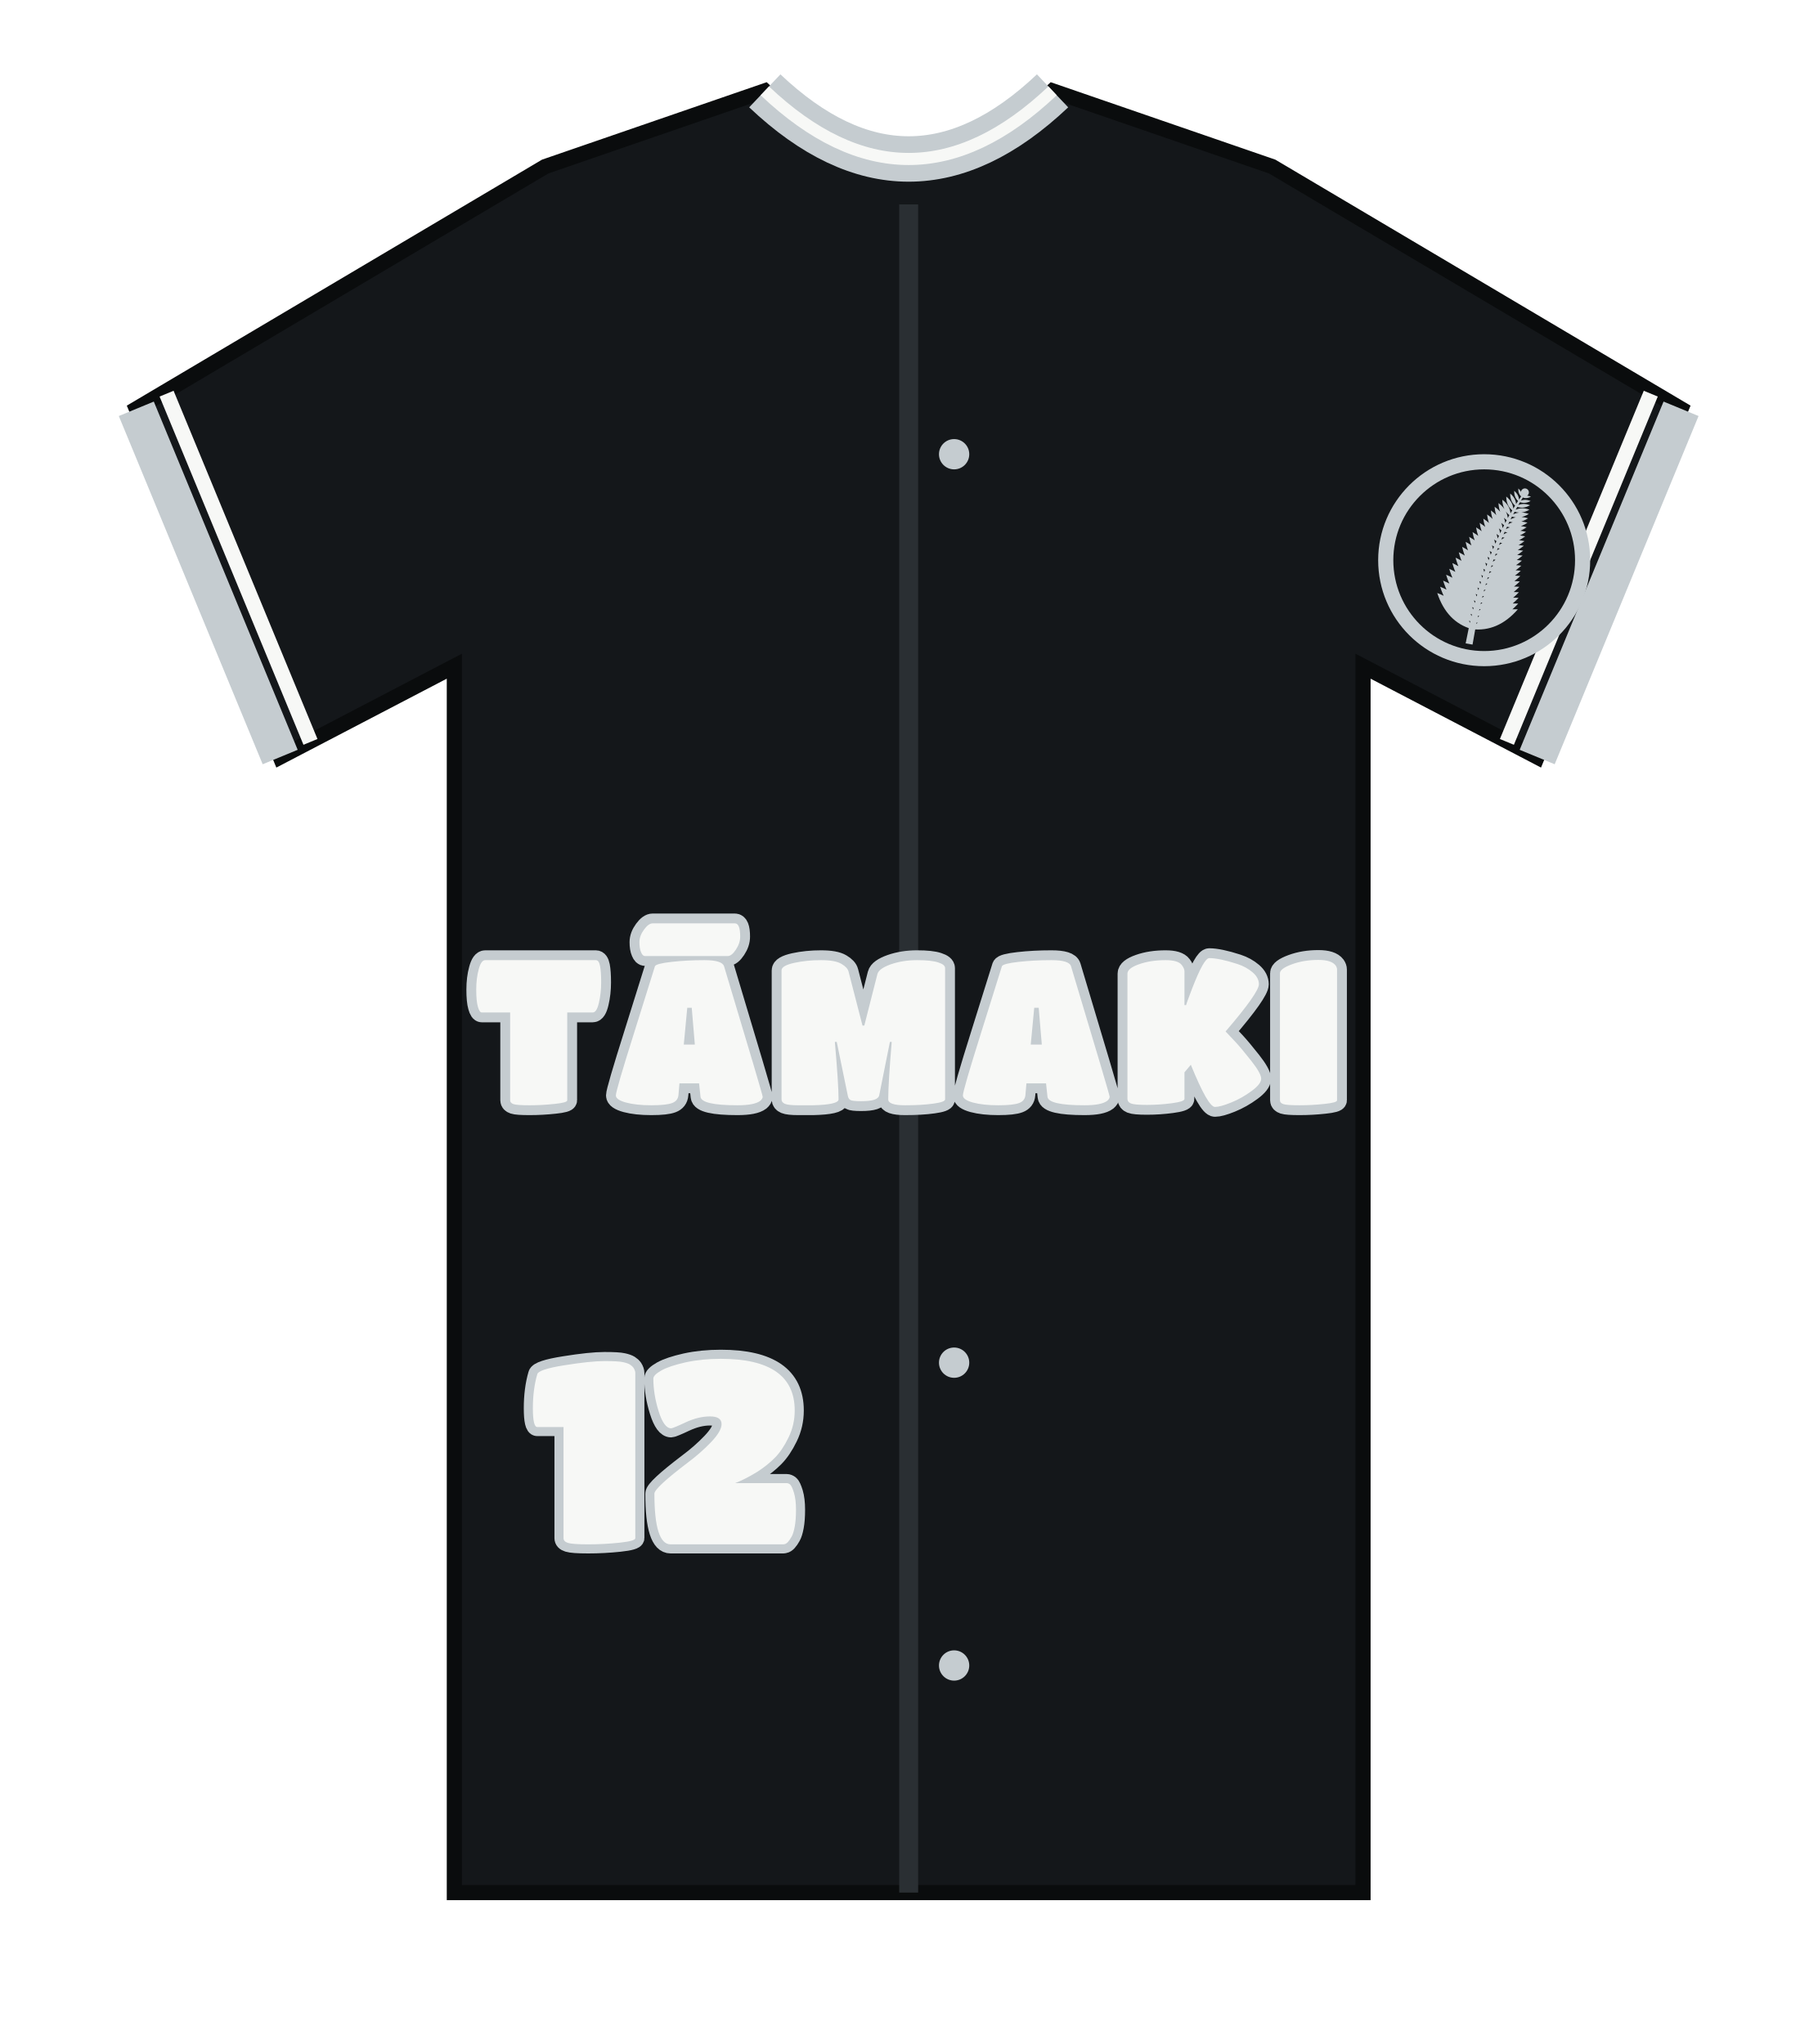
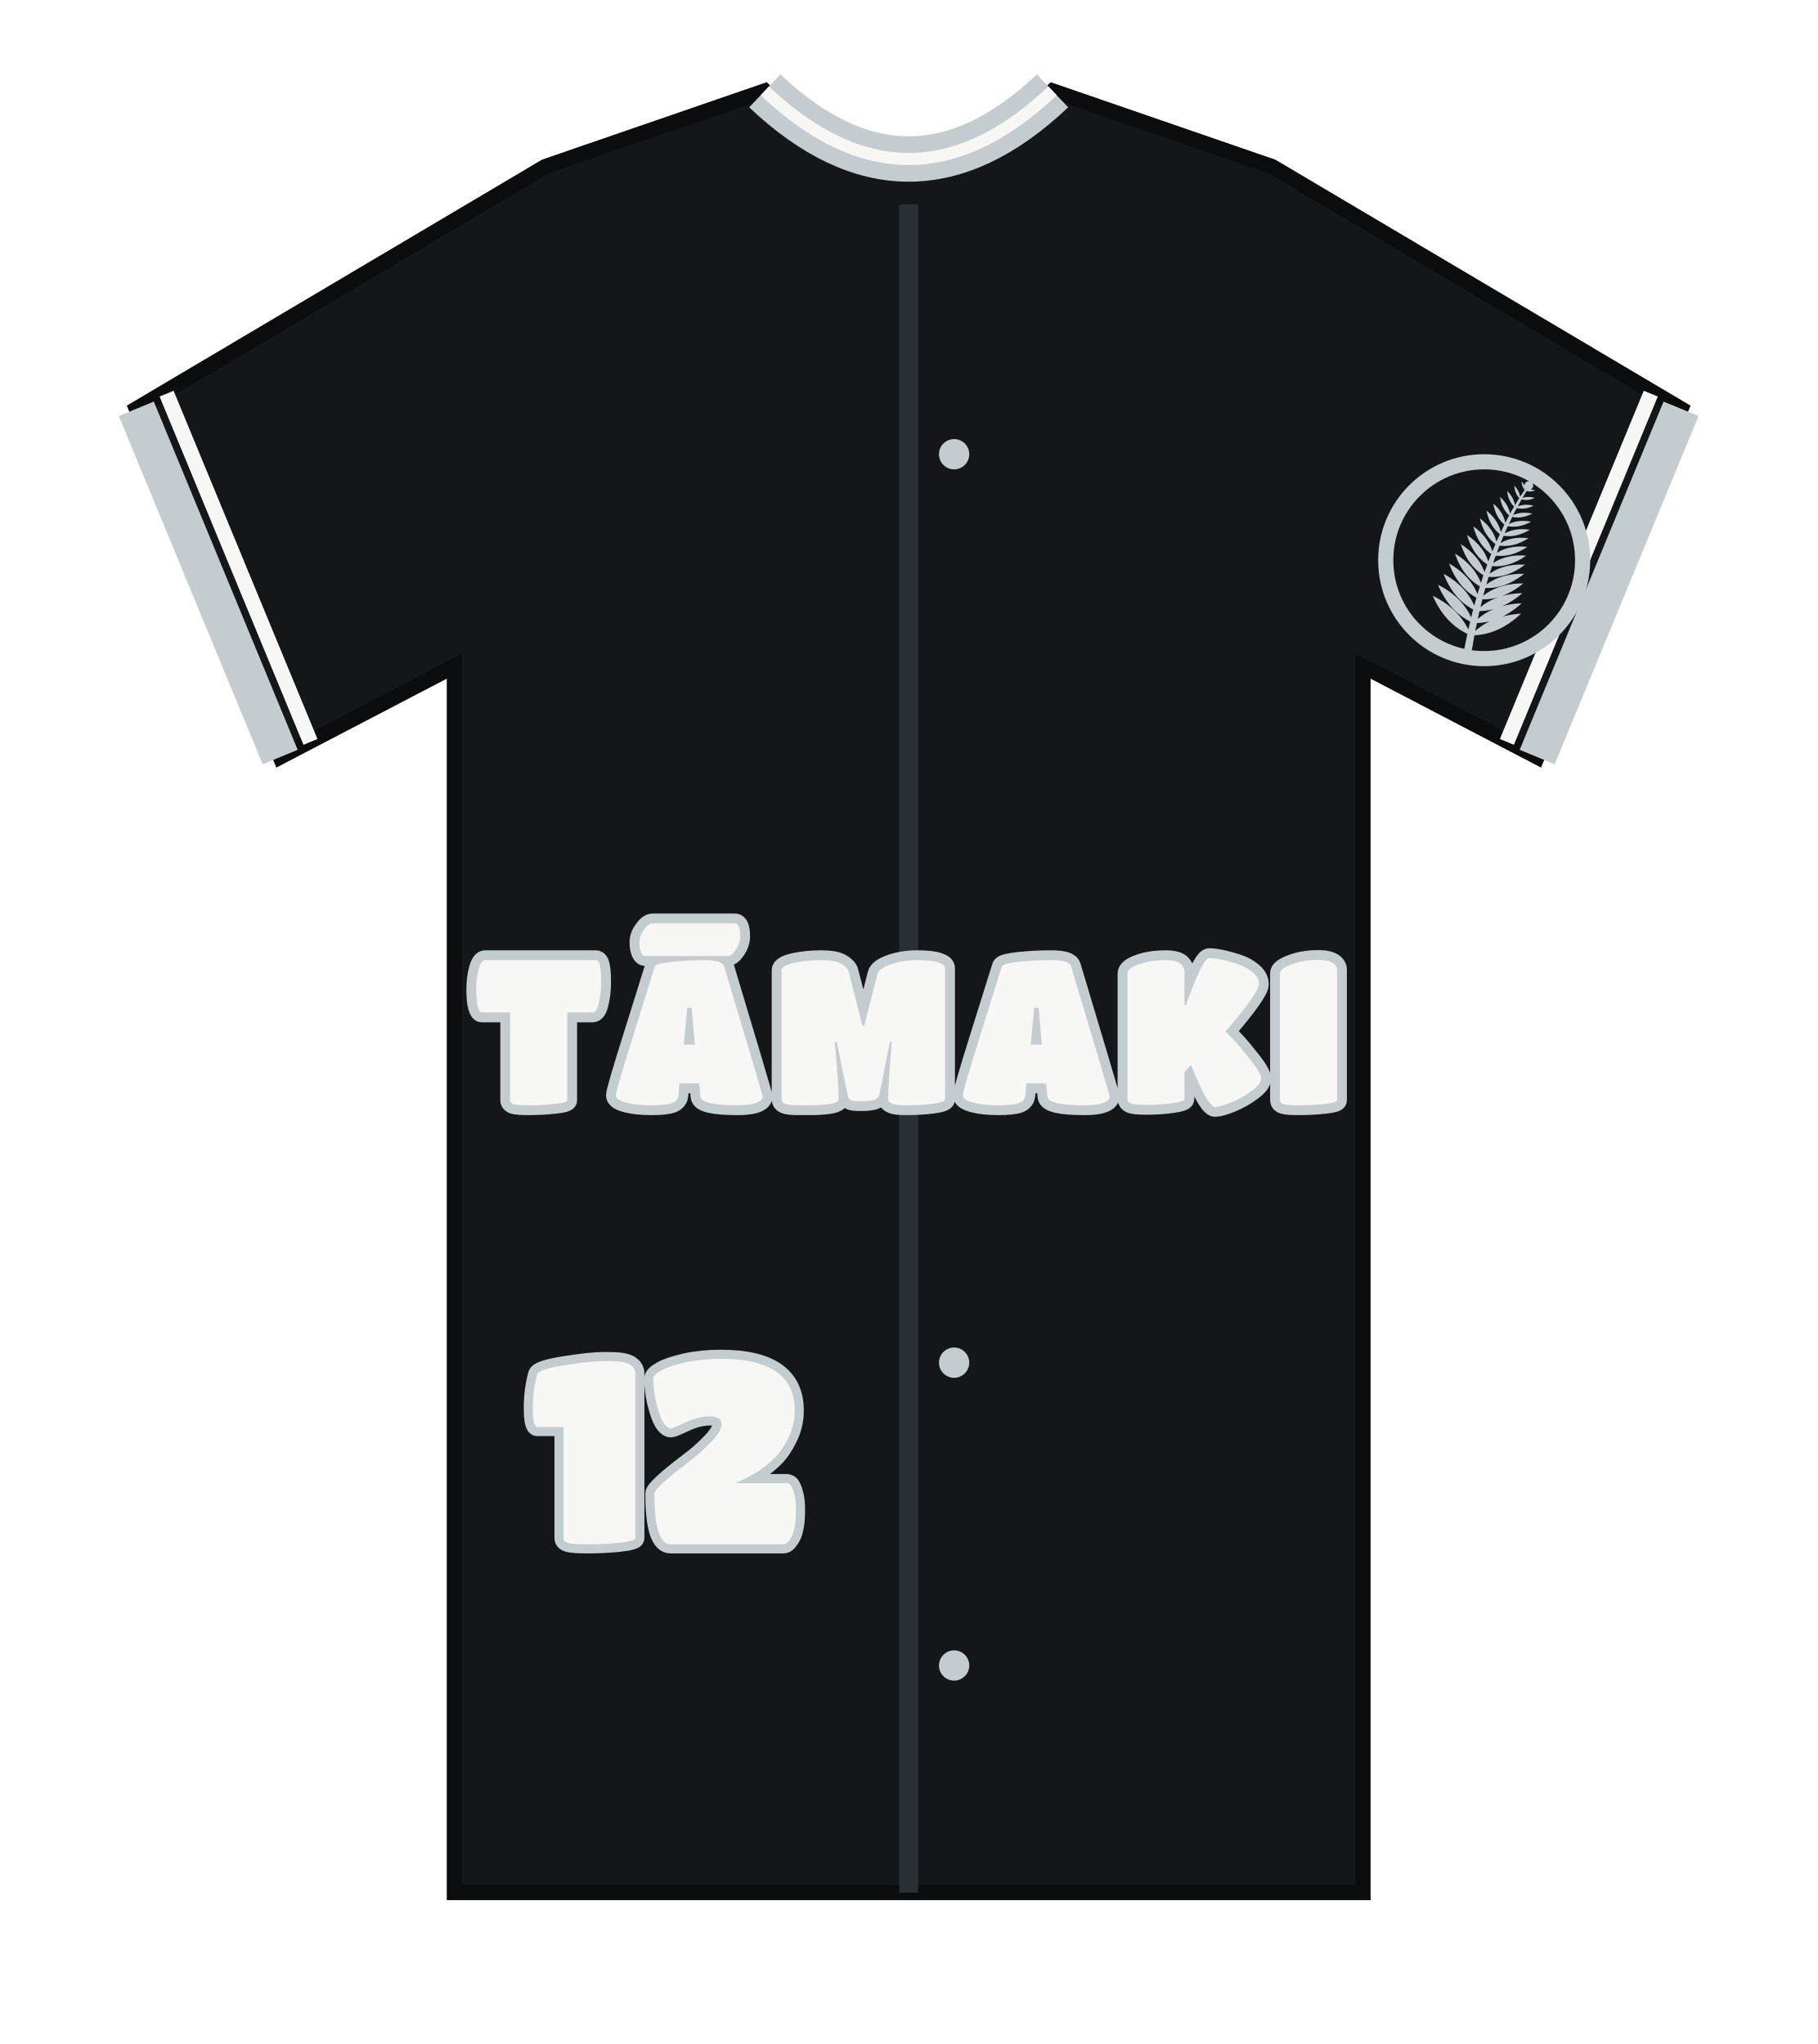
<svg xmlns="http://www.w3.org/2000/svg" viewBox="0 0 240 270" width="240" height="270" role="img" aria-label="Auckland jersey away">
  <defs>
    <path id="jersey" d="M72 22 L101 12 Q120 30 139 12 L168 22 L222 54 L203 100 L180 88 L180 250 L60 250 L60 88 L37 100 L18 54 Z" />
    <path id="fern" d="M2.2 0 L2.2 -11.7 L2.6 -23.1 L3.3 -34 L4.4 -44.6 L5.9 -54.8 L7.7 -64.5 L9.9 -73.9 L12.4 -82.9 L15.3 -91.5 L18.5 -99.8 L17.5 -100.2 L13.9 -92.1 L10.6 -83.5 L7.8 -74.5 L5.3 -65.1 L3.1 -55.2 L1.3 -45 L-0.1 -34.4 L-1.2 -23.3 L-1.9 -11.9 L-2.2 0 Z M0.1 -9.5 Q16.5 -10.4 26.4 -26.8 Q7.4 -24.1 0.1 -9.5 Z M0.1 -9.5 Q-6.5 -24.5 -25.3 -28.1 Q-16.2 -11.2 0.1 -9.5 Z M0.3 -13.9 Q16.1 -14.7 26 -30.4 Q7.5 -28 0.3 -13.9 Z M0.3 -13.9 Q-6 -28.5 -24.2 -32.3 Q-15.5 -15.8 0.3 -13.9 Z M0.4 -18.3 Q15.8 -18.8 25.6 -34 Q7.7 -31.9 0.4 -18.3 Z M0.4 -18.3 Q-5.4 -32.5 -23 -36.4 Q-14.8 -20.3 0.4 -18.3 Z M0.7 -22.6 Q15.6 -22.9 25.2 -37.5 Q7.9 -35.7 0.7 -22.6 Z M0.7 -22.6 Q-4.8 -36.5 -21.8 -40.4 Q-14.1 -24.8 0.7 -22.6 Z M1 -26.9 Q15.4 -27 24.9 -40.9 Q8.1 -39.4 1 -26.9 Z M1 -26.9 Q-4.1 -40.3 -20.5 -44.4 Q-13.2 -29.2 1 -26.9 Z M1.3 -31.1 Q15.2 -31 24.6 -44.3 Q8.3 -43.1 1.3 -31.1 Z M1.3 -31.1 Q-3.4 -44.1 -19.2 -48.3 Q-12.4 -33.5 1.3 -31.1 Z M1.7 -35.2 Q15.1 -35 24.3 -47.7 Q8.6 -46.7 1.7 -35.2 Z M1.7 -35.2 Q-2.7 -47.9 -17.8 -52 Q-11.4 -37.7 1.7 -35.2 Z M2.2 -39.3 Q15 -38.9 24 -51 Q9 -50.3 2.2 -39.3 Z M2.2 -39.3 Q-1.9 -51.5 -16.4 -55.7 Q-10.4 -41.9 2.2 -39.3 Z M2.7 -43.3 Q15 -42.7 23.8 -54.2 Q9.4 -53.7 2.7 -43.3 Z M2.7 -43.3 Q-1.1 -55.1 -14.9 -59.4 Q-9.4 -46 2.7 -43.3 Z M3.2 -47.3 Q15 -46.6 23.6 -57.4 Q9.8 -57.2 3.2 -47.3 Z M3.2 -47.3 Q-0.2 -58.6 -13.3 -62.9 Q-8.3 -50 3.2 -47.3 Z M3.9 -51.2 Q15.1 -50.3 23.5 -60.6 Q10.2 -60.5 3.9 -51.2 Z M3.9 -51.2 Q0.8 -62.1 -11.7 -66.4 Q-7.1 -54 3.9 -51.2 Z M4.5 -55.1 Q15.2 -54.1 23.3 -63.7 Q10.7 -63.8 4.5 -55.1 Z M4.5 -55.1 Q1.7 -65.5 -10.1 -69.7 Q-5.9 -57.9 4.5 -55.1 Z M5.2 -58.9 Q15.4 -57.8 23.2 -66.8 Q11.3 -67.1 5.2 -58.9 Z M5.2 -58.9 Q2.8 -68.8 -8.4 -73 Q-4.6 -61.7 5.2 -58.9 Z M6 -62.6 Q15.6 -61.4 23.1 -69.8 Q11.8 -70.3 6 -62.6 Z M6 -62.6 Q3.8 -72 -6.7 -76.2 Q-3.2 -65.4 6 -62.6 Z M6.8 -66.3 Q15.8 -65 23 -72.8 Q12.4 -73.4 6.8 -66.3 Z M6.8 -66.3 Q4.9 -75.2 -4.9 -79.2 Q-1.8 -69.1 6.8 -66.3 Z M7.7 -69.9 Q16.1 -68.5 23 -75.7 Q13.1 -76.5 7.7 -69.9 Z M7.7 -69.9 Q6.1 -78.2 -3 -82.2 Q-0.3 -72.7 7.7 -69.9 Z M8.6 -73.5 Q16.4 -72.1 22.9 -78.6 Q13.7 -79.5 8.6 -73.5 Z M8.6 -73.5 Q7.2 -81.2 -1.1 -85.1 Q1.2 -76.2 8.6 -73.5 Z M9.6 -77 Q16.7 -75.5 22.9 -81.5 Q14.4 -82.4 9.6 -77 Z M9.6 -77 Q8.5 -84.2 0.8 -87.8 Q2.8 -79.6 9.6 -77 Z M10.6 -80.4 Q17.1 -79 22.8 -84.3 Q15.1 -85.3 10.6 -80.4 Z M10.6 -80.4 Q9.7 -87 2.8 -90.5 Q4.5 -82.9 10.6 -80.4 Z M11.7 -83.8 Q17.5 -82.4 22.8 -87.1 Q15.8 -88.2 11.7 -83.8 Z M11.7 -83.8 Q11 -89.8 4.8 -93 Q6.2 -86.2 11.7 -83.8 Z M12.9 -87.1 Q18 -85.8 22.7 -89.8 Q16.6 -90.9 12.9 -87.1 Z M12.9 -87.1 Q12.3 -92.4 6.9 -95.4 Q8 -89.3 12.9 -87.1 Z M14 -90.4 Q18.5 -89.2 22.6 -92.6 Q17.3 -93.6 14 -90.4 Z M14 -90.4 Q13.7 -95 9 -97.7 Q9.9 -92.4 14 -90.4 Z M15.3 -93.6 Q19 -92.5 22.5 -95.3 Q18.1 -96.2 15.3 -93.6 Z M15.3 -93.6 Q15.1 -97.5 11.2 -99.8 Q11.9 -95.3 15.3 -93.6 Z M16.6 -96.8 Q19.4 -95.8 22.2 -98 Q18.8 -98.8 16.6 -96.8 Z M16.6 -96.8 Q16.5 -99.8 13.5 -101.7 Q13.9 -98.2 16.6 -96.8 Z M18 -100 m-2.5 0 a2.5 2.5 0 1 0 5 0 a2.5 2.5 0 1 0 -5 0 Z" />
+     <path id="fern-logo" d="M2.2 0 L2.2 -11.7 L2.6 -23.1 L3.3 -34 L4.4 -44.6 L5.9 -54.8 L7.7 -64.5 L9.9 -73.9 L12.4 -82.9 L15.3 -91.5 L18.5 -99.8 L17.5 -100.2 L13.9 -92.1 L10.6 -83.5 L7.8 -74.5 L5.3 -65.1 L3.1 -55.2 L1.3 -45 L-0.1 -34.4 L-1.2 -23.3 L-1.9 -11.9 L-2.2 0 Z M0.1 -9.5 Q15.4 -12 26.4 -26.8 Q8.5 -22.5 0.1 -9.5 Z M0.1 -9.5 Q-7.6 -22.9 -25.3 -28.1 Q-15.1 -12.8 0.1 -9.5 Z M0.4 -16.7 Q15 -18.9 25.7 -32.7 Q8.6 -29 0.4 -16.7 Z M0.4 -16.7 Q-6.7 -29.7 -23.5 -34.9 Q-14 -20.2 0.4 -16.7 Z M0.8 -23.8 Q14.6 -25.6 25.1 -38.5 Q8.8 -35.3 0.8 -23.8 Z M0.8 -23.8 Q-5.7 -36.3 -21.4 -41.6 Q-12.8 -27.4 0.8 -23.8 Z M1.3 -30.8 Q14.4 -32.1 24.6 -44.1 Q9.1 -41.4 1.3 -30.8 Z M1.3 -30.8 Q-4.5 -42.6 -19.3 -48 Q-11.4 -34.4 1.3 -30.8 Z M2 -37.6 Q14.4 -38.5 24.1 -49.6 Q9.6 -47.4 2 -37.6 Z M2 -37.6 Q-3.2 -48.8 -17 -54.2 Q-9.9 -41.2 2 -37.6 Z M2.8 -44.2 Q14.4 -44.8 23.8 -54.9 Q10.1 -53.2 2.8 -44.2 Z M2.8 -44.2 Q-1.8 -54.8 -14.6 -60.1 Q-8.2 -47.9 2.8 -44.2 Z M3.8 -50.7 Q14.5 -51 23.5 -60.1 Q10.7 -58.9 3.8 -50.7 Z M3.8 -50.7 Q-0.3 -60.7 -12 -65.9 Q-6.4 -54.4 3.8 -50.7 Z M4.9 -57 Q14.8 -57 23.3 -65.2 Q11.5 -64.4 4.9 -57 Z M4.9 -57 Q1.4 -66.3 -9.3 -71.4 Q-4.4 -60.6 4.9 -57 Z M6.1 -63.1 Q15.2 -62.9 23.1 -70.2 Q12.3 -69.7 6.1 -63.1 Z M6.1 -63.1 Q3.2 -71.7 -6.4 -76.6 Q-2.2 -66.7 6.1 -63.1 Z M7.5 -69.1 Q15.6 -68.7 23 -75.1 Q13.3 -74.9 7.5 -69.1 Z M7.5 -69.1 Q5.1 -76.9 -3.4 -81.6 Q0.1 -72.6 7.5 -69.1 Z M9 -75 Q16.2 -74.4 22.9 -79.8 Q14.3 -79.9 9 -75 Z M9 -75 Q7.1 -81.9 -0.3 -86.3 Q2.6 -78.2 9 -75 Z M10.7 -80.7 Q16.9 -80 22.8 -84.5 Q15.4 -84.8 10.7 -80.7 Z M10.7 -80.7 Q9.2 -86.7 2.9 -90.7 Q5.2 -83.6 10.7 -80.7 Z M12.5 -86.2 Q17.7 -85.4 22.7 -89.1 Q16.6 -89.5 12.5 -86.2 Z M12.5 -86.2 Q11.4 -91.3 6.3 -94.8 Q8 -88.8 12.5 -86.2 Z M14.5 -91.6 Q18.5 -90.8 22.6 -93.6 Q17.7 -94.1 14.5 -91.6 Z M14.5 -91.6 Q13.8 -95.6 9.8 -98.5 Q11 -93.7 14.5 -91.6 Z M16.6 -96.8 Q19.4 -96.2 22.2 -98 Q18.9 -98.4 16.6 -96.8 Z M16.6 -96.8 Q16.2 -99.6 13.5 -101.7 Q14.2 -98.4 16.6 -96.8 Z M18 -100 m-2.5 0 a2.5 2.5 0 1 0 5 0 a2.5 2.5 0 1 0 -5 0 Z" />
  </defs>
  <use href="#jersey" fill="#14171A" stroke="#0A0C0D" stroke-width="2" />
  <path d="M101 12 Q120 30 139 12" fill="none" stroke="#C5CCD0" stroke-width="6" />
  <path d="M101 12 Q120 30 139 12" fill="none" stroke="#F7F8F6" stroke-width="1.6" />
  <path d="M120 27 V250" stroke="#2A2F33" stroke-width="2.5" />
  <g fill="#C5CCD0">
    <circle cx="126" cy="60" r="2" />
    <circle cx="126" cy="180" r="2" />
    <circle cx="126" cy="220" r="2" />
  </g>
  <path d="M37 100 L18 54" stroke="#C5CCD0" stroke-width="5" />
  <path d="M203 100 L222 54" stroke="#C5CCD0" stroke-width="5" />
  <path d="M41 98 L22 52" stroke="#F7F8F6" stroke-width="2" />
  <path d="M199 98 L218 52" stroke="#F7F8F6" stroke-width="2" />
  <path d="M67.37 145.35V133.74H63.62Q63.32 133.74 63.11 132.99Q62.89 132.23 62.89 130.73Q62.89 129.23 63.22 128.03Q63.54 126.83 64.08 126.83H78.69Q79.09 126.83 79.24 127.59Q79.39 128.34 79.39 129.77Q79.39 131.2 79.09 132.47Q78.8 133.74 78.28 133.74H74.91V145.35Q74.91 145.65 73.25 145.82Q71.59 146 69.93 146Q68.27 146 67.82 145.85Q67.37 145.7 67.37 145.35Z M81.33 144.7Q81.33 144.06 83.74 136.43Q86.14 128.8 86.49 127.64Q86.63 127.29 88.67 127.06Q90.7 126.83 93.04 126.83Q95.37 126.83 95.62 127.64Q100.72 144.6 100.72 144.87Q100.72 145.14 100.4 145.41Q99.64 146 97.4 146Q92.62 146 92.51 144.87L92.32 143.11H89.73L89.6 144.62Q89.54 145.41 88.77 145.7Q88 146 86.01 146Q84.01 146 82.67 145.64Q81.33 145.27 81.33 144.7ZM91.76 137.98 91.35 133.12H90.76L90.3 137.98ZM96.1 126.29H85.17Q84.87 126.29 84.66 125.79Q84.44 125.29 84.44 124.45Q84.44 123.62 85.05 122.79Q85.65 121.97 86.19 121.97H97.05Q97.75 121.97 97.75 123.72Q97.75 124.59 97.18 125.44Q96.62 126.29 96.1 126.29Z M107.36 146Q106.69 146 105.41 146Q104.12 146 103.66 145.81Q103.21 145.62 103.21 145.22V128.18Q103.21 127.56 104.87 127.19Q106.53 126.83 108.42 126.83Q110.31 126.83 111.12 127.32Q111.93 127.8 112.06 128.34L113.9 135.47H114.14L115.87 128.67Q116.06 127.94 117.64 127.38Q119.22 126.83 121.11 126.83Q123 126.83 123.9 127.13Q124.81 127.42 124.81 127.88V145.22Q124.81 145.57 123.27 145.78Q121.73 146 119.51 146Q117.3 146 117.3 145.22Q117.3 143.08 117.76 137.63H117.52L116.11 144.68Q116.03 145.08 115.45 145.27Q114.87 145.46 113.71 145.46Q112.55 145.46 112.29 145.3Q112.03 145.14 111.95 144.68L110.5 137.63H110.25Q110.74 143.19 110.74 145.22Q110.74 145.92 107.36 146Z M127.16 144.7Q127.16 144.06 129.56 136.43Q131.96 128.8 132.31 127.64Q132.45 127.29 134.49 127.06Q136.52 126.83 138.86 126.83Q141.2 126.83 141.44 127.64Q146.54 144.6 146.54 144.87Q146.54 145.14 146.22 145.41Q145.46 146 143.22 146Q138.44 146 138.33 144.87L138.14 143.11H135.55L135.42 144.62Q135.36 145.41 134.59 145.7Q133.82 146 131.83 146Q129.83 146 128.49 145.64Q127.16 145.27 127.16 144.7ZM137.58 137.98 137.17 133.12H136.58L136.12 137.98Z M148.89 145.16V128.61Q148.89 127.91 150.42 127.37Q151.94 126.83 153.94 126.83Q155.59 126.83 156.07 127.48Q156.42 127.94 156.42 128.31V132.77H156.64Q156.64 132.63 157.45 130.53Q158.99 126.56 159.69 126.56Q161.01 126.56 163.42 127.34Q164.58 127.72 165.42 128.44Q166.25 129.15 166.25 130.02Q166.25 130.56 165.16 132.11Q164.07 133.66 161.85 136.25Q162.36 136.79 163.15 137.63Q163.93 138.47 165.24 140.13Q166.55 141.79 166.55 142.49Q166.55 143.19 165.28 144.12Q164.01 145.06 162.58 145.64Q161.15 146.22 160.45 146.22Q159.99 146.22 159.19 144.83Q158.4 143.44 157.26 140.65L156.42 141.65V145.16Q156.42 145.51 154.76 145.73Q153.1 145.95 151.46 145.95Q149.81 145.95 149.35 145.76Q148.89 145.57 148.89 145.16Z M169.03 145.35V128.56Q169.03 127.96 170.6 127.38Q172.17 126.8 174.11 126.8Q175.84 126.8 176.38 127.53Q176.57 127.8 176.57 128.07V145.35Q176.57 145.65 174.92 145.82Q173.27 146 171.61 146Q169.95 146 169.49 145.85Q169.03 145.7 169.03 145.35Z" fill="#F7F8F6" stroke="#C5CCD0" stroke-width="2.6" stroke-linejoin="round" paint-order="stroke" />
  <path d="M74.42 203.18V188.5H70.95Q70.37 188.5 70.37 186.01Q70.37 183.53 70.95 181.53Q71.12 180.88 74.55 180.34Q77.99 179.79 79.82 179.79Q81.66 179.79 82.27 179.93Q82.88 180.06 83.19 180.25Q83.49 180.44 83.66 180.68Q83.9 181.05 83.9 181.39V203.18Q83.9 203.56 81.83 203.78Q79.75 204 77.68 204Q75.61 204 75.01 203.81Q74.42 203.63 74.42 203.18Z M88.63 188.67Q87.68 188.67 86.98 186.42Q86.28 184.18 86.28 182.1Q86.28 181.63 87.34 181.03Q88.39 180.44 90.53 179.96Q92.67 179.49 95.19 179.49Q104.95 179.49 104.95 186.32Q104.95 188.22 104.13 189.89Q103.32 191.56 102.33 192.56Q101.34 193.56 100.02 194.41Q98.49 195.36 97.09 195.91H103.89Q104.1 195.91 104.34 196.09Q104.57 196.28 104.85 197.18Q105.12 198.08 105.12 199.43Q105.12 200.77 104.95 201.67Q104.78 202.57 104.54 202.98Q104.03 203.9 103.62 203.97L103.45 204H88.56Q86.42 204 86.42 197.3Q86.42 196.55 90.84 193.19Q92.5 191.96 93.9 190.5Q95.29 189.04 95.29 188.12Q95.29 187.1 93.76 187.1Q92.23 187.1 90.55 187.88Q88.87 188.67 88.63 188.67Z" fill="#F7F8F6" stroke="#C5CCD0" stroke-width="2.4" stroke-linejoin="round" paint-order="stroke" />
  <g transform="translate(196 74)">
    <circle r="13" fill="#14171A" stroke="#C5CCD0" stroke-width="2" />
-     <g transform="translate(0 0.5) rotate(10) scale(0.21) translate(-0.6 51.2)">
-       <use href="#fern" fill="#C5CCD0" />
+     <g transform="translate(0 0.5) rotate(10) scale(0.23) translate(-0.6 51.2)">
+       <use href="#fern-logo" fill="#C5CCD0" />
    </g>
  </g>
</svg>
